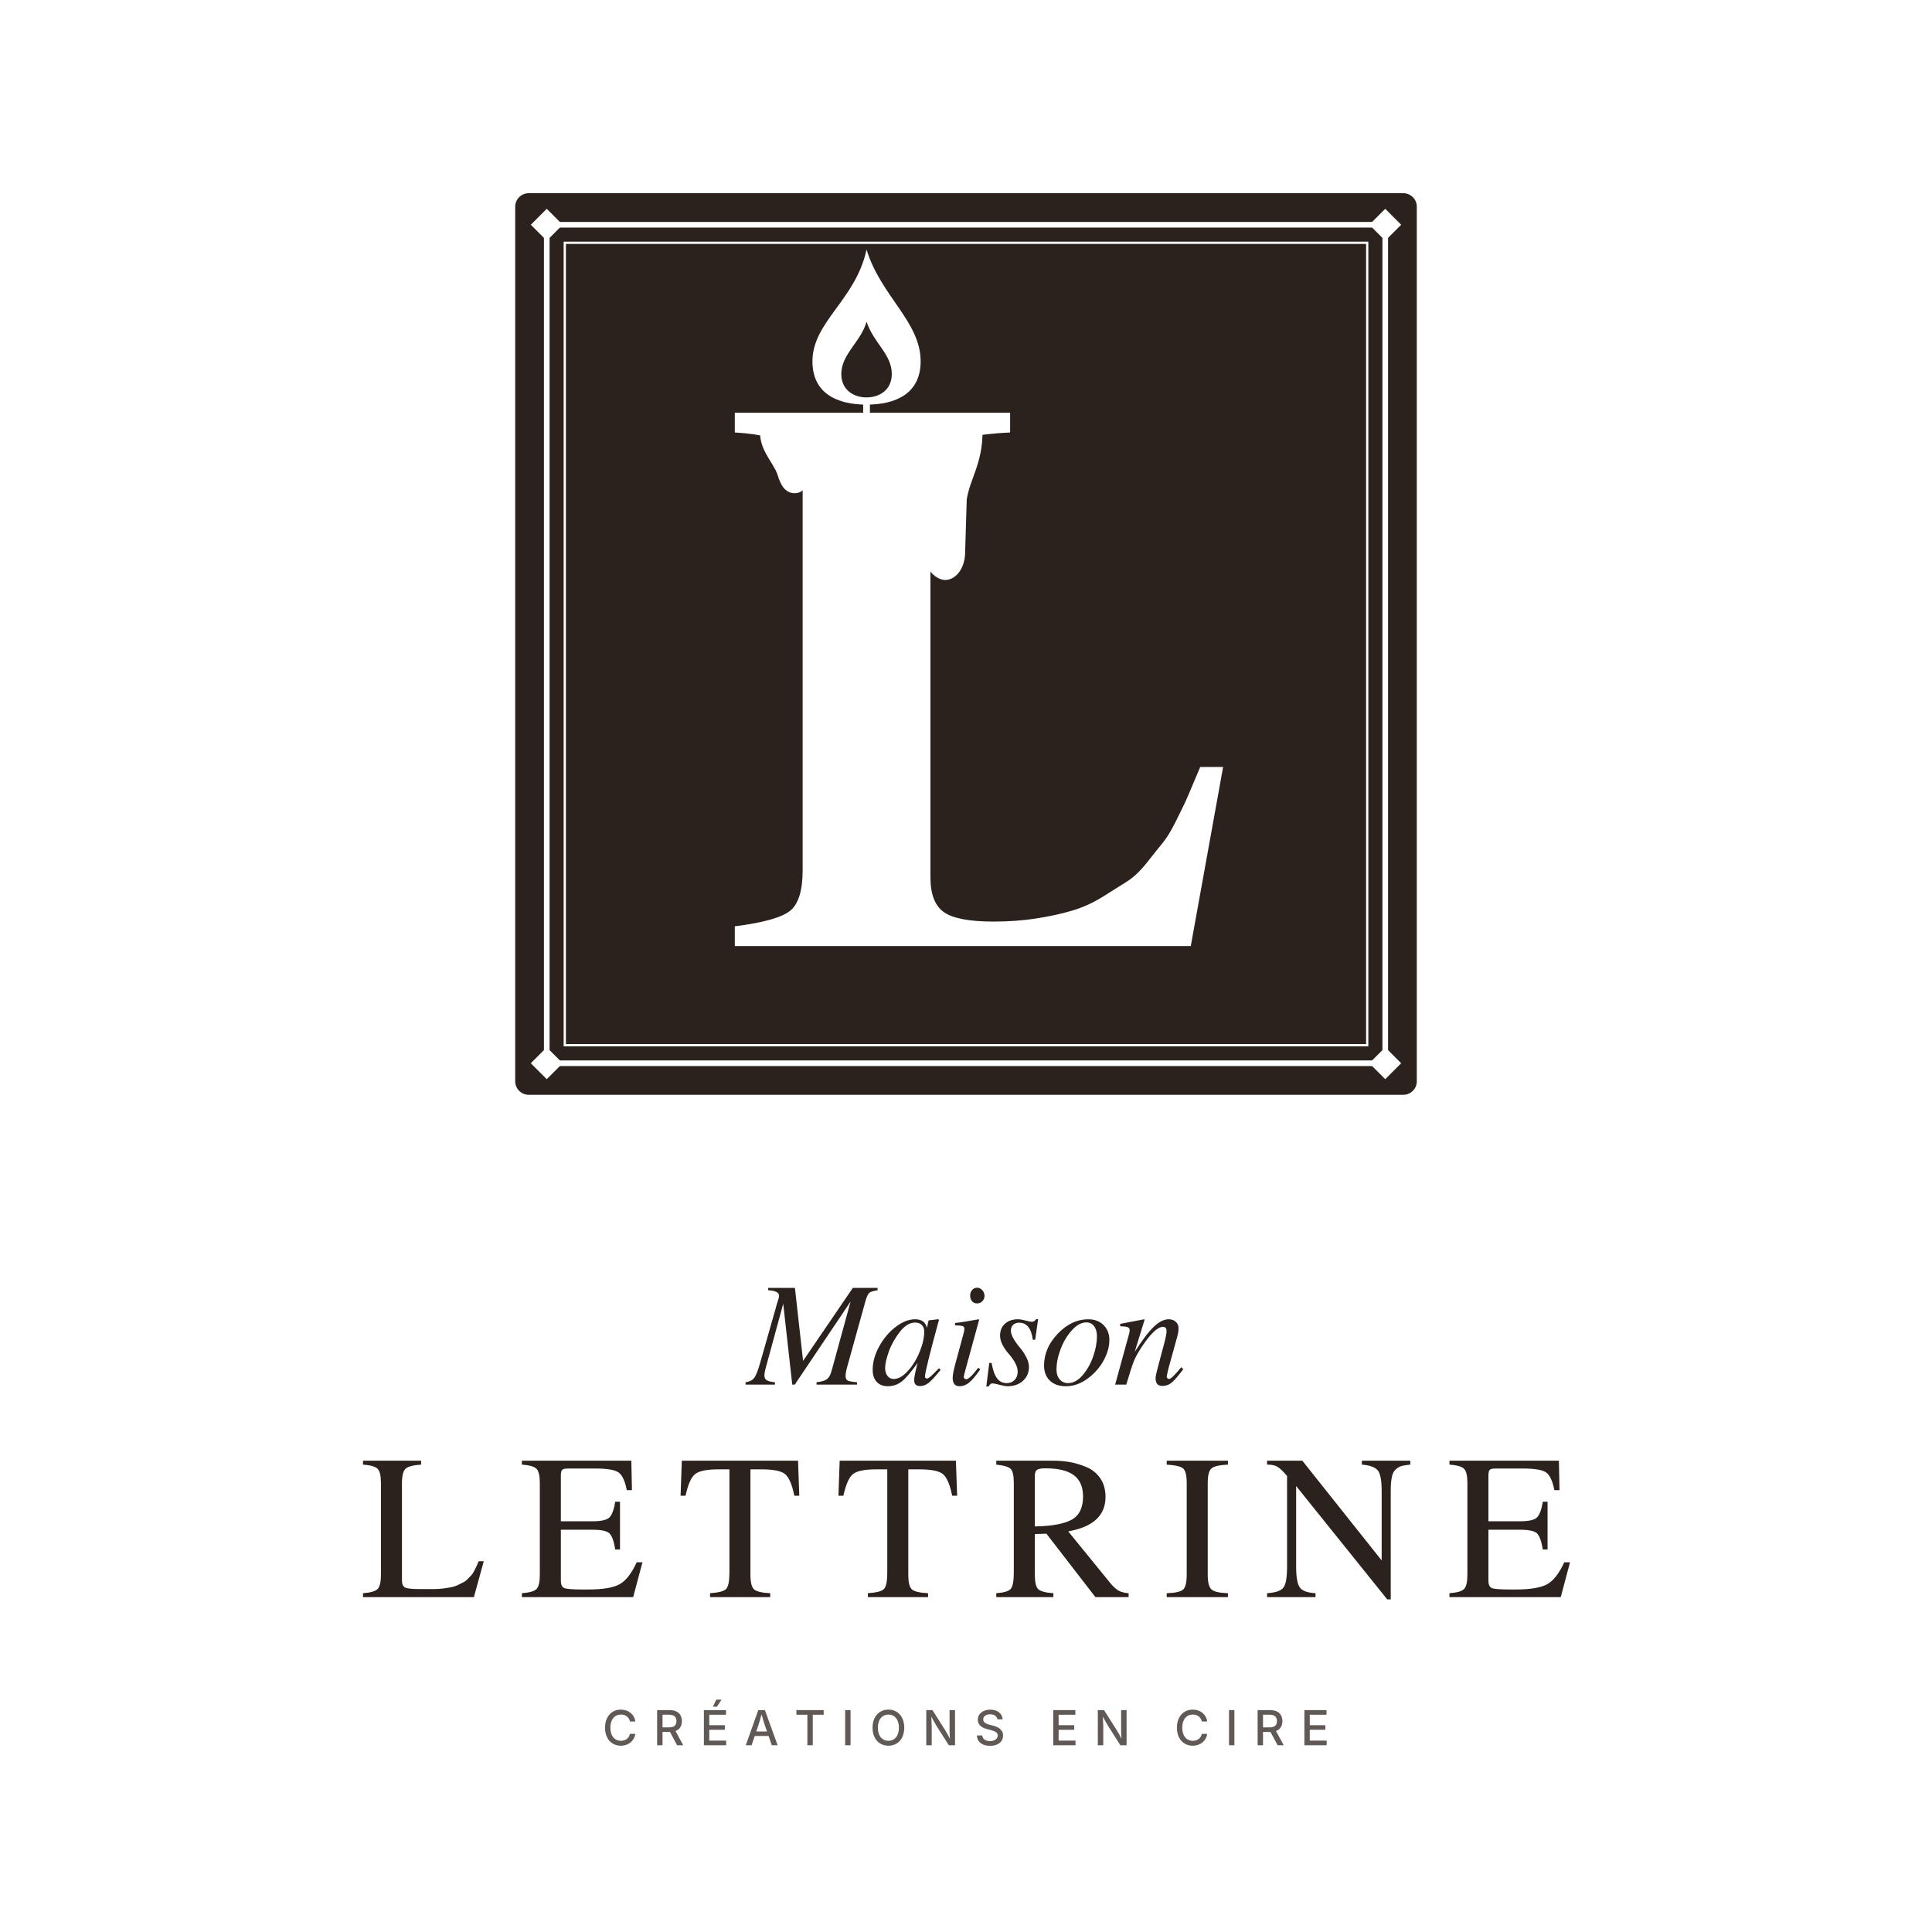
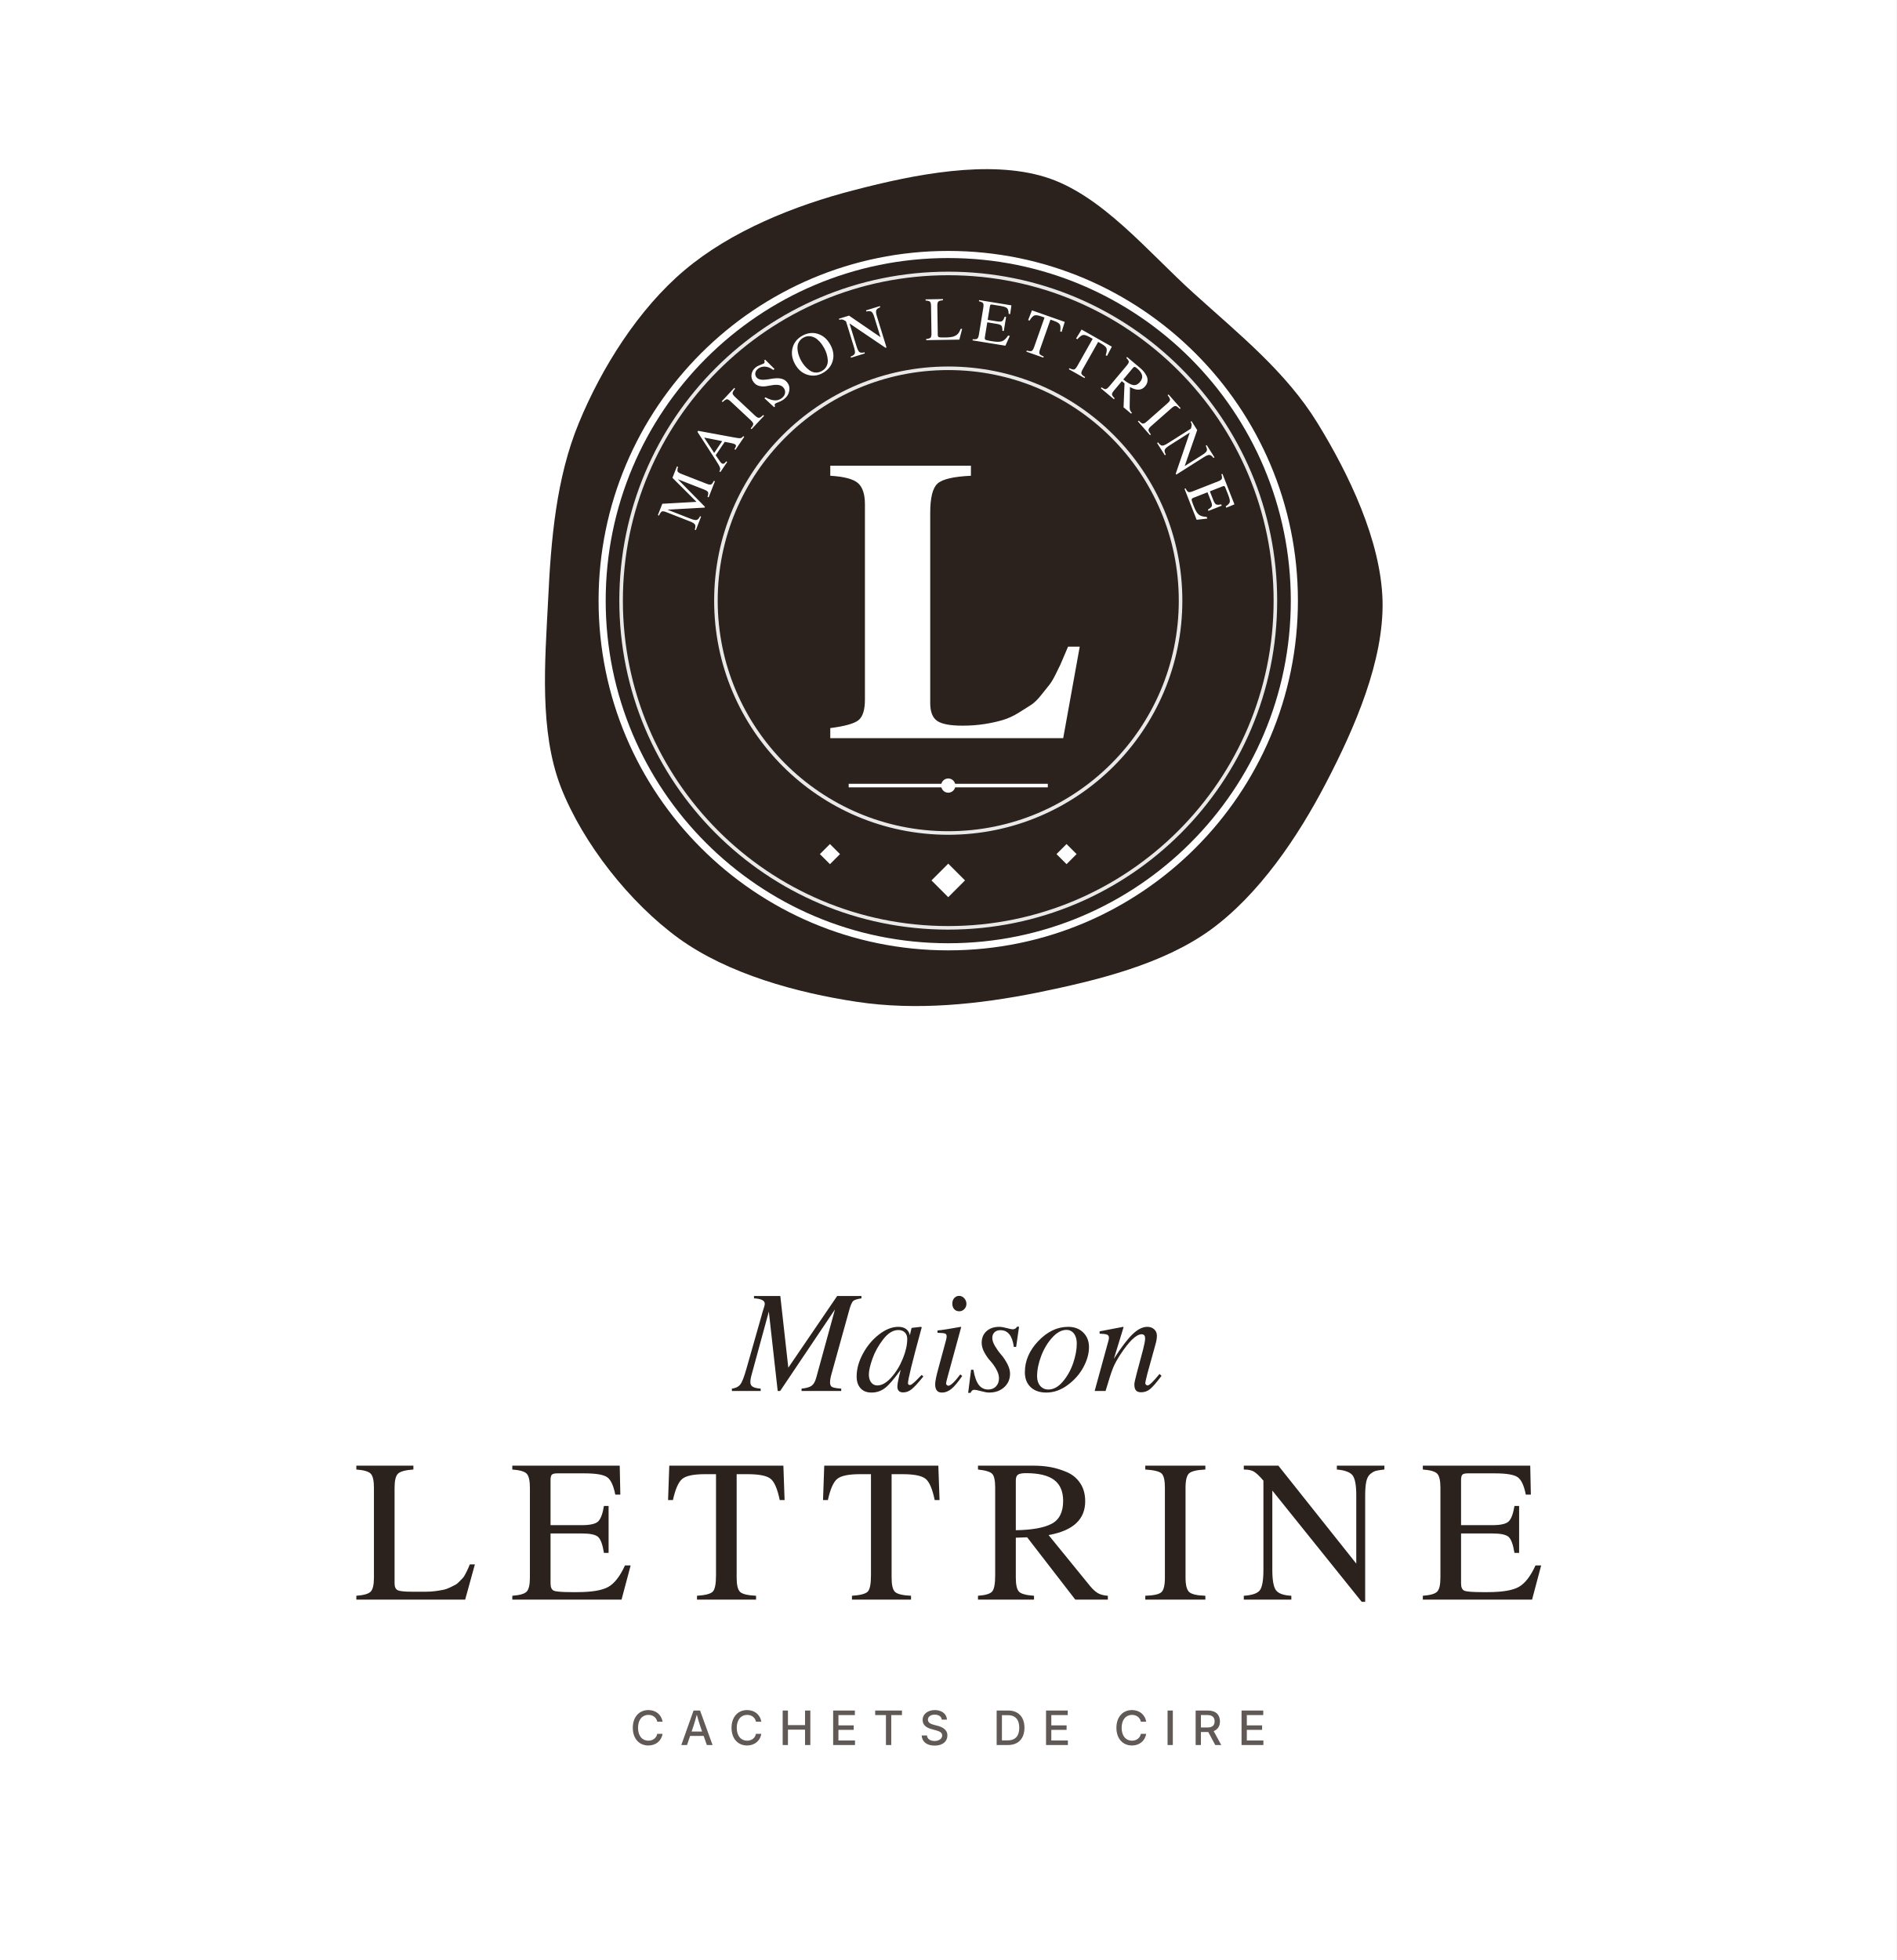
- <svg xmlns="http://www.w3.org/2000/svg" viewBox="0 0 600 600" width="600" height="600">
-   <rect width="600" height="600" fill="#FFFFFF" />
-   <g transform="translate(160,60) scale(0.7)">
-     <rect width="400" height="400" rx="6" fill="#2B211D" />
-     <rect x="14" y="14" width="372" height="372" fill="none" stroke="#FFFFFF" stroke-width="2.5" />
-     <rect x="22" y="22" width="356" height="356" fill="none" stroke="#FFFFFF" stroke-width="1" />
-     <rect x="9" y="9" width="10" height="10" transform="rotate(45 14 14)" fill="#FFFFFF" />
-     <rect x="381" y="9" width="10" height="10" transform="rotate(45 386 14)" fill="#FFFFFF" />
-     <rect x="9" y="381" width="10" height="10" transform="rotate(45 14 386)" fill="#FFFFFF" />
-     <rect x="381" y="381" width="10" height="10" transform="rotate(45 386 386)" fill="#FFFFFF" />
-     <g transform="translate(90.425,334) scale(0.35)" fill="#FFFFFF">
-       <path d="M348.0 -31.0Q377.0 -31.0 402.5 -35.0Q428.0 -39.0 448.0 -45.0Q468.0 -51.0 486.5 -62.5Q505.0 -74.0 517.5 -82.0Q530.0 -90.0 543.0 -106.5Q556.0 -123.0 563.0 -131.5Q570.0 -140.0 579.0 -158.0Q588.0 -176.0 591.0 -182.5Q594.0 -189.0 601.5 -207.0Q609.0 -225.0 610.0 -227.0H639.0L598.0 0.0H20.0V-25.0Q75.0 -32.0 90.5 -45.0Q106.0 -58.0 106.0 -96.0V-580.0Q106.0 -618.0 88.5 -633.0Q71.0 -648.0 20.0 -651.0V-676.0H369.0V-651.0Q304.0 -648.0 286.0 -631.5Q268.0 -615.0 268.0 -559.0V-87.0Q268.0 -55.0 285.0 -43.0Q302.0 -31.0 348.0 -31.0Z" />
-       <path d="M260 -651 L334 -651 C334 -612 318 -592 314 -566 L312 -500 C312 -476 298 -464 287 -464 C276 -464 260 -476 260 -500 Z" />
-       <path d="M114 -651 L52 -651 C52 -628 68 -614 74 -598 C78 -584 84 -574 96 -574 C108 -574 114 -586 114 -598 Z" />
-     </g>
-     <path d="M155.875 97.4 L155.875 85.4" stroke="#FFFFFF" stroke-width="3" stroke-linecap="round" />
-     <path d="M155.875 25.0 C162.275 45.8 179.875 57.0 179.875 74.6 C179.875 89.0 168.675 93.8 155.875 93.8 C143.075 93.8 131.875 89.0 131.875 74.6 C131.875 57.0 151.075 47.4 155.875 25.0 Z" fill="#FFFFFF" />
-     <path d="M155.875 57.0 C159.075 66.6 167.075 71.4 167.075 80.2 C167.075 87.4 161.475 90.6 155.875 90.6 C150.275 90.6 144.675 87.4 144.675 80.2 C144.675 71.4 153.475 65.8 155.875 57.0 Z" fill="#2B211D" />
+ <svg xmlns="http://www.w3.org/2000/svg" viewBox="0 0 600 620" width="600" height="620">
+   <rect width="600" height="620" fill="#FFFFFF" />
+   <g transform="translate(150,40) scale(0.75)">
+     <path d="M383.2 200.0C383.8 225.3 371.5 253.6 359.4 276.8C347.4 299.9 331.0 324.0 310.7 338.8C290.4 353.5 262.6 360.2 237.7 365.3C212.8 370.3 186.6 373.0 161.4 369.2C136.2 365.4 107.2 357.5 86.4 342.5C65.6 327.4 45.9 302.4 36.6 278.7C27.4 254.9 29.9 225.6 31.2 200.0C32.4 174.4 34.6 148.2 44.2 125.0C53.8 101.7 69.4 76.9 88.8 60.6C108.2 44.2 135.1 33.3 160.5 26.8C185.8 20.2 217.0 14.0 240.8 21.3C264.6 28.6 284.3 53.0 303.5 70.3C322.6 87.6 342.4 103.4 355.7 125.0C369.0 146.6 382.5 174.7 383.2 200.0Z" fill="#2B211D" />
+     <circle cx="200" cy="200" r="146" fill="none" stroke="#FFFFFF" stroke-width="3" />
+     <circle cx="200" cy="200" r="138" fill="none" stroke="#FFFFFF" stroke-width="1.5" opacity=".9" />
+     <circle cx="200" cy="200" r="98" fill="none" stroke="#FFFFFF" stroke-width="1.5" opacity=".9" />
+     <path d="M85.914 148.797 97.366 160.421 97.233 160.76 81.539 161.631 91.298 165.446Q93.138 166.166 93.902 165.962Q94.665 165.758 95.287 164.382L95.747 164.562L93.522 170.252L93.062 170.072Q93.552 168.533 93.149 167.887Q92.746 167.241 90.881 166.512L81.05 162.668Q79.718 162.148 79.186 162.401Q78.655 162.653 77.971 164.117L77.511 163.937L79.385 159.142L93.801 158.329L83.664 148.197L85.548 143.378L86.008 143.558Q85.599 144.961 85.84 145.488Q86.081 146.015 87.364 146.517L98.116 150.72Q99.399 151.222 99.95 150.99Q100.501 150.759 101.119 149.465L101.579 149.645L98.928 156.425L98.468 156.246Q98.93 154.779 98.657 154.226Q98.385 153.673 96.884 153.086ZM113.536 130.62 113.945 130.897 110.228 136.388 109.819 136.111Q110.38 135.235 110.448 134.81Q110.516 134.385 110.107 134.108Q109.59 133.758 108.388 133.54L105.723 133.024L101.905 138.665L103.753 141.361Q104.089 141.839 104.476 142.101Q105.359 142.699 106.35 141.235L106.759 141.512L103.873 145.775L103.464 145.498Q103.96 144.672 103.689 143.845Q103.417 143.017 101.741 140.438L94.201 128.803L94.492 128.373L110.351 131.29Q111.885 131.575 112.441 131.449Q112.997 131.323 113.536 130.62ZM101.27 137.701 104.636 132.728 97.025 131.217ZM116.682 123.898 108.252 116.012Q107.207 115.035 106.62 115.073Q106.033 115.111 104.82 116.256L104.459 115.918L109.734 110.279L110.095 110.616Q109.033 111.866 109.026 112.482Q109.019 113.099 110.063 114.075L118.494 121.961Q119.538 122.938 120.171 122.89Q120.804 122.841 121.944 121.699L122.304 122.037L117.029 127.676L116.668 127.339Q117.749 126.107 117.748 125.5Q117.746 124.893 116.682 123.898ZM130.515 110.195Q129.742 109.248 128.477 109.055Q127.212 108.862 125.838 109.111Q124.464 109.36 123.075 109.571Q121.687 109.781 120.315 109.458Q118.943 109.134 118.006 107.986Q116.757 106.455 117.013 104.652Q117.27 102.848 118.68 101.697Q119.526 101.007 120.792 100.544Q122.059 100.081 122.26 99.916Q122.784 99.489 122.346 98.705L122.769 98.36L126.714 102.289L126.21 102.7Q124.28 101.322 122.593 101.29Q120.905 101.257 119.696 102.244Q118.77 103 118.613 104Q118.456 105.001 119.13 105.827Q119.788 106.633 121.065 106.799Q122.341 106.965 124.656 106.552Q127.521 105.993 129.254 106.307Q130.987 106.621 132.007 107.869Q133.272 109.42 132.947 111.448Q132.622 113.475 130.889 114.889Q129.882 115.711 128.565 116.215Q127.249 116.72 127.007 116.917Q126.785 117.098 126.78 117.421Q126.775 117.743 126.985 118.042L126.542 118.404L122.453 114.626L122.916 114.248Q125.157 115.473 126.851 115.534Q128.545 115.594 129.895 114.493Q131.003 113.589 131.17 112.395Q131.337 111.202 130.515 110.195ZM146.98 104.037Q143.906 105.73 140.59 104.721Q137.274 103.712 135.343 100.205Q133.449 96.766 134.328 93.403Q135.207 90.04 138.464 88.246Q141.743 86.44 145.037 87.491Q148.332 88.541 150.288 92.094Q152.182 95.533 151.266 98.857Q150.351 102.18 146.98 104.037ZM147.679 93.501Q146.776 91.861 145.755 90.761Q144.734 89.661 143.818 89.157Q142.902 88.652 141.965 88.514Q141.029 88.377 140.302 88.54Q139.576 88.702 138.915 89.066Q137.799 89.681 137.174 90.648Q136.549 91.615 136.432 92.615Q136.315 93.615 136.512 94.782Q136.71 95.95 137.08 96.918Q137.45 97.887 137.964 98.821Q138.604 99.982 139.446 100.973Q140.288 101.963 141.404 102.803Q142.52 103.643 143.886 103.781Q145.253 103.919 146.62 103.166Q148.009 102.401 148.647 101.16Q149.284 99.919 149.182 98.521Q149.08 97.122 148.693 95.881Q148.306 94.64 147.679 93.501ZM171.307 76.243Q170.635 76.532 170.326 76.722Q170.018 76.913 169.749 77.322Q169.481 77.731 169.539 78.407Q169.598 79.082 169.927 80.151L173.956 93.22L173.533 93.35L158.339 83.07L161.341 92.81Q161.923 94.698 162.558 95.169Q163.193 95.64 164.657 95.27L164.803 95.742L158.964 97.542L158.818 97.07Q160.328 96.496 160.583 95.778Q160.838 95.06 160.248 93.147L156.871 82.189Q155.857 81.549 155.346 81.435Q154.834 81.321 154.039 81.566L153.894 81.094L158.142 79.784L171.415 88.861L168.834 80.488Q168.252 78.599 167.612 78.157Q166.973 77.715 165.469 78.043L165.323 77.571L171.162 75.771ZM199.581 88.979Q200.257 88.968 200.84 88.881Q201.424 88.794 201.865 88.696Q202.305 88.598 202.718 88.383Q203.13 88.168 203.388 88.034Q203.646 87.9 203.915 87.597Q204.183 87.294 204.324 87.161Q204.465 87.029 204.641 86.675Q204.817 86.321 204.868 86.217Q204.918 86.112 205.069 85.758Q205.219 85.405 205.219 85.379L205.868 85.369L204.692 89.912L190.706 90.133L190.698 89.639Q192.126 89.513 192.536 89.077Q192.945 88.642 192.923 87.264L192.74 75.721Q192.718 74.344 192.295 73.921Q191.873 73.499 190.441 73.417L190.433 72.924L197.765 72.807L197.772 73.301Q196.24 73.43 195.805 73.866Q195.37 74.302 195.392 75.679L195.586 87.976Q195.597 88.652 196.003 88.84Q196.409 89.029 197.839 89.006ZM215.437 88.957Q215.315 89.701 215.709 89.95Q216.104 90.199 217.951 90.5L218.644 90.613Q221.39 91.06 222.677 90.598Q223.964 90.136 225.252 88.212L225.971 88.329L224.109 92.478L210.252 90.22L210.331 89.732Q211.76 89.859 212.239 89.503Q212.719 89.146 212.94 87.786L214.797 76.393Q215.019 75.033 214.677 74.542Q214.336 74.052 212.941 73.719L213.021 73.232L226.647 75.452L226.126 79.135L225.484 79.03Q225.431 77.256 224.817 76.656Q224.204 76.055 222.023 75.7L218.558 75.135Q218.045 75.052 217.851 75.191Q217.657 75.331 217.569 75.87L216.641 81.567L220.593 82.211Q222.235 82.478 222.792 82.055Q223.348 81.632 223.813 80.233L224.403 80.329L223.433 86.282L222.843 86.186Q222.845 84.553 222.429 84.038Q222.012 83.522 220.421 83.263L216.47 82.619ZM240.613 80.591 239.288 80.125Q237.228 79.4 236.331 79.718Q235.433 80.036 234.284 81.892L233.696 81.685L235.31 77.567L249.142 82.434L247.822 86.656L247.234 86.448Q247.533 84.266 247.028 83.468Q246.524 82.67 244.439 81.937L243.115 81.471L238.704 94.004Q238.23 95.353 238.509 95.892Q238.787 96.431 240.282 97.039L240.118 97.505L232.957 94.985L233.121 94.519Q234.676 94.956 235.211 94.69Q235.745 94.423 236.298 92.854ZM260.929 89.566 259.707 88.875Q257.806 87.8 256.867 87.956Q255.927 88.111 254.471 89.737L253.927 89.43L256.239 85.659L269.003 92.878L266.963 96.802L266.42 96.495Q267.098 94.399 266.741 93.525Q266.384 92.651 264.46 91.563L263.238 90.872L256.698 102.436Q255.994 103.681 256.174 104.261Q256.354 104.841 257.718 105.702L257.475 106.132L250.867 102.395L251.11 101.965Q252.564 102.668 253.138 102.499Q253.711 102.33 254.53 100.882ZM280.932 101.847Q281.789 102.565 282.448 103.357Q283.108 104.148 283.642 105.19Q284.176 106.232 284.056 107.387Q283.935 108.542 283.049 109.597Q280.826 112.246 276.769 109.962Q276.693 109.931 276.653 109.898L276.527 118.38Q276.528 119.229 276.729 119.737Q276.93 120.245 277.474 120.77L277.157 121.148L273.95 118.457L274.358 108.345L273.21 107.449L269.917 111.372Q269.014 112.448 269.066 113.034Q269.117 113.62 270.205 114.669L269.887 115.048L264.371 110.418L264.688 110.039Q265.87 110.896 266.452 110.79Q267.033 110.683 268.069 109.449L275.307 100.825Q276.192 99.77 276.163 99.218Q276.133 98.667 275.118 97.612L275.436 97.234ZM273.828 106.712Q276.271 108.695 277.898 109.042Q279.525 109.389 280.912 107.736Q282.082 106.341 281.755 104.931Q281.429 103.52 279.557 101.948Q278.96 101.447 278.625 101.421Q278.291 101.395 277.94 101.813ZM283.794 124.423 292.458 116.794Q293.531 115.849 293.55 115.261Q293.569 114.672 292.547 113.355L292.918 113.028L298.021 118.823L297.651 119.15Q296.509 117.972 295.897 117.906Q295.284 117.839 294.21 118.784L285.547 126.414Q284.474 127.359 284.461 127.993Q284.448 128.628 285.475 129.872L285.104 130.199L280.001 124.404L280.371 124.077Q281.493 125.272 282.097 125.329Q282.702 125.386 283.794 124.423ZM311.886 139.829Q311.431 139.256 311.166 139.008Q310.902 138.76 310.436 138.609Q309.971 138.457 309.334 138.691Q308.698 138.925 307.753 139.523L296.2 146.841L295.963 146.468L301.895 129.107L293.285 134.561Q291.615 135.618 291.327 136.354Q291.04 137.091 291.781 138.406L291.363 138.671L288.094 133.509L288.511 133.245Q289.462 134.551 290.221 134.608Q290.981 134.666 292.672 133.594L302.359 127.459Q302.71 126.313 302.687 125.79Q302.663 125.266 302.218 124.564L302.635 124.299L305.014 128.055L299.739 143.245L307.141 138.557Q308.81 137.499 309.069 136.766Q309.328 136.033 308.617 134.667L309.034 134.403L312.304 139.565ZM303.385 156.636Q302.683 156.911 302.67 157.377Q302.657 157.843 303.34 159.585L303.597 160.239Q304.612 162.829 305.666 163.7Q306.72 164.572 309.032 164.698L309.298 165.376L304.78 165.891L299.654 152.82L300.114 152.64Q300.733 153.933 301.284 154.164Q301.835 154.395 303.118 153.891L313.865 149.677Q315.148 149.174 315.396 148.63Q315.643 148.086 315.218 146.717L315.678 146.536L320.718 159.389L317.285 160.819L317.048 160.214Q318.547 159.263 318.75 158.43Q318.954 157.596 318.147 155.538L316.865 152.271Q316.676 151.786 316.457 151.691Q316.237 151.595 315.729 151.795L310.356 153.902L311.817 157.629Q312.425 159.179 313.073 159.441Q313.72 159.704 315.161 159.39L315.379 159.947L309.764 162.149L309.545 161.592Q310.951 160.762 311.182 160.141Q311.414 159.519 310.825 158.019L309.363 154.291Z" fill="#FFFFFF" />
+     <rect x="147.1" y="303.9" width="6" height="6" transform="rotate(45 150.1 306.9)" fill="#FFFFFF" />
+     <rect x="195.0" y="313.0" width="10" height="10" transform="rotate(45 200.0 318.0)" fill="#FFFFFF" />
+     <rect x="246.9" y="303.9" width="6" height="6" transform="rotate(45 249.9 306.9)" fill="#FFFFFF" />
+     <path d="M205.995 252.73Q210.925 252.73 215.26 252.05Q219.595 251.37 222.995 250.35Q226.395 249.33 229.54 247.375Q232.685 245.42 234.81 244.06Q236.935 242.7 239.145 239.895Q241.355 237.09 242.545 235.645Q243.735 234.2 245.265 231.14Q246.795 228.08 247.305 226.975Q247.815 225.87 249.09 222.81Q250.365 219.75 250.535 219.41H255.465L248.495 258.0H150.235V253.75Q159.585 252.56 162.22 250.35Q164.855 248.14 164.855 241.68V159.4Q164.855 152.94 161.88 150.39Q158.905 147.84 150.235 147.33V143.08H209.565V147.33Q198.515 147.84 195.455 150.645Q192.395 153.45 192.395 162.97V243.21Q192.395 248.65 195.285 250.69Q198.175 252.73 205.995 252.73Z" fill="#FFFFFF" />
+     <path d="M158 278 H242" stroke="#FFFFFF" stroke-width="1.5" />
+     <circle cx="200" cy="278" r="3" fill="#FFFFFF" />
  </g>
-   <path d="M272.538 399.962V400.698Q270.514 401.02 269.939 401.526Q269.364 402.032 268.766 404.102L263.108 424.48Q262.602 426.228 262.602 427.286Q262.602 428.344 263.2 428.712Q263.798 429.08 266.144 429.264V430.0H253.586V429.264Q255.84 429.034 256.783 428.344Q257.726 427.654 258.232 425.814L264.166 404.194L246.824 430.0H246.042L243.236 404.884L237.808 424.802Q237.394 426.228 237.394 427.24Q237.394 428.206 238.153 428.666Q238.912 429.126 240.66 429.264V430.0H231.552V429.264Q233.346 429.034 234.197 427.953Q235.048 426.872 236.06 423.284L240.936 406.172Q241.12 405.39 241.396 404.562Q241.672 403.734 241.81 403.228Q241.948 402.722 241.948 402.4Q241.948 400.882 238.544 400.698V399.962H246.87L249.4 422.64L264.856 399.962ZM287.902 428.114Q288.086 428.114 288.362 427.953Q288.638 427.792 289.075 427.424Q289.512 427.056 289.788 426.757Q290.064 426.458 290.685 425.837Q291.306 425.216 291.582 424.94L292.134 425.4Q289.604 428.528 288.362 429.494Q287.12 430.46 285.74 430.46Q283.9 430.46 283.9 428.574Q283.9 427.424 284.958 423.284Q281.922 427.562 280.036 429.034Q278.15 430.506 275.712 430.506Q273.504 430.506 272.262 429.149Q271.02 427.792 271.02 425.4Q271.02 421.858 273.021 418.178Q275.022 414.498 278.127 412.106Q281.232 409.714 284.176 409.714Q287.258 409.714 287.856 412.382L288.362 410.174L288.5 410.036L291.306 409.714L291.628 409.852Q291.582 410.036 291.352 410.818Q287.258 425.814 287.258 427.516Q287.258 428.114 287.902 428.114ZM287.028 413.532Q287.028 412.244 286.269 411.485Q285.51 410.726 284.222 410.726Q281.692 410.726 279.415 413.67Q277.138 416.614 276.011 419.811Q274.884 423.008 274.884 424.802Q274.884 426.366 275.62 427.309Q276.356 428.252 277.552 428.252Q279.714 428.252 281.968 425.745Q284.222 423.238 285.625 419.788Q287.028 416.338 287.028 413.532ZM300.046 428.344Q301.104 428.344 303.818 424.756L304.416 425.262Q302.438 428.16 301.012 429.333Q299.586 430.506 297.976 430.506Q295.86 430.506 295.86 427.884Q295.86 426.55 296.872 422.87L299.08 414.728Q299.494 413.348 299.494 412.704Q299.494 412.014 298.965 411.83Q298.436 411.646 296.596 411.6V410.864Q298.712 410.68 303.956 409.714L304.094 409.806L299.77 425.63Q299.31 427.286 299.31 427.654Q299.31 427.884 299.54 428.114Q299.77 428.344 300.046 428.344ZM305.75 402.446Q305.75 403.412 305.083 404.102Q304.416 404.792 303.496 404.792Q302.484 404.792 301.886 404.125Q301.288 403.458 301.288 402.354Q301.288 401.296 301.909 400.606Q302.53 399.916 303.45 399.916Q304.37 399.916 305.06 400.675Q305.75 401.434 305.75 402.446ZM312.926 430.506Q312.006 430.506 310.442 430.069Q308.878 429.632 308.142 429.632Q307.498 429.632 307.038 430.598H306.302L307.222 423.284H307.958Q308.51 426.55 309.637 428.045Q310.764 429.54 312.65 429.54Q314.168 429.54 315.111 428.551Q316.054 427.562 316.054 425.998Q316.054 424.664 315.203 423.146Q314.352 421.628 313.317 420.501Q312.282 419.374 311.431 417.81Q310.58 416.246 310.58 414.774Q310.58 412.474 312.098 411.094Q313.616 409.714 316.146 409.714Q317.066 409.714 318.515 410.105Q319.964 410.496 320.378 410.496Q321.298 410.496 321.758 409.668H322.402L321.482 416.062H320.746Q320.056 410.772 316.514 410.772Q315.318 410.772 314.628 411.439Q313.938 412.106 313.938 413.256Q313.938 414.36 314.812 415.832Q315.686 417.304 316.744 418.523Q317.802 419.742 318.676 421.398Q319.55 423.054 319.55 424.526Q319.55 427.148 317.687 428.827Q315.824 430.506 312.926 430.506ZM344.528 416.154Q344.528 419.19 342.757 422.479Q340.986 425.768 337.766 428.137Q334.546 430.506 331.004 430.506Q327.876 430.506 326.059 428.781Q324.242 427.056 324.242 424.066Q324.242 418.638 328.52 414.176Q332.798 409.714 337.95 409.714Q340.894 409.714 342.711 411.508Q344.528 413.302 344.528 416.154ZM331.694 429.54Q334.132 429.54 336.271 427.01Q338.41 424.48 339.537 421.145Q340.664 417.81 340.664 415.004Q340.664 413.026 339.767 411.853Q338.87 410.68 337.398 410.68Q335.098 410.68 332.89 413.118Q330.682 415.556 329.394 418.96Q328.106 422.364 328.106 425.354Q328.106 427.24 329.095 428.39Q330.084 429.54 331.694 429.54ZM366.838 424.618 367.482 425.216Q365.09 428.39 363.848 429.402Q362.606 430.414 361.042 430.414Q359.892 430.414 359.386 429.816Q358.88 429.218 358.88 427.93Q358.88 427.24 359.616 424.48L361.64 416.89Q362.284 414.406 362.284 413.394Q362.284 412.06 361.18 412.06Q358.65 412.06 354.372 418.592Q352.854 420.938 352.118 422.755Q351.382 424.572 349.772 430.0H346.322L350.738 413.9Q350.83 413.44 350.83 413.118Q350.83 412.428 350.232 412.175Q349.634 411.922 347.886 411.876V411.14Q352.532 410.266 355.338 409.714L355.476 409.806L352.394 419.834Q355.936 414.314 358.351 412.014Q360.766 409.714 362.974 409.714Q364.308 409.714 365.159 410.496Q366.01 411.278 366.01 412.52Q366.01 413.716 365.596 415.142L362.974 424.618Q362.33 427.194 362.33 427.516Q362.33 427.792 362.56 428.022Q362.79 428.252 363.066 428.252Q363.894 428.252 366.838 424.618Z" fill="#2B211D" />
-   <path d="M134.624 493.504Q136.288 493.504 137.728 493.312Q139.168 493.12 140.256 492.896Q141.344 492.672 142.368 492.16Q143.392 491.648 144.032 491.328Q144.672 491.008 145.344 490.272Q146.016 489.536 146.368 489.216Q146.72 488.896 147.168 488.032Q147.616 487.168 147.744 486.912Q147.872 486.656 148.256 485.792Q148.64 484.928 148.64 484.864H150.24L147.168 496.0H112.736V494.784Q116.256 494.528 117.28 493.472Q118.304 492.416 118.304 489.024V460.608Q118.304 457.216 117.28 456.16Q116.256 455.104 112.736 454.848V453.632H130.784V454.848Q127.008 455.104 125.92 456.16Q124.832 457.216 124.832 460.608V490.88Q124.832 492.544 125.824 493.024Q126.816 493.504 130.336 493.504ZM174.176 490.88Q174.176 492.736 175.232 493.184Q176.288 493.632 180.896 493.632H182.624Q189.472 493.632 192.416 492.0Q195.36 490.368 197.728 485.184H199.52L196.64 496.0H162.08V494.784Q165.6 494.528 166.624 493.472Q167.648 492.416 167.648 489.024V460.608Q167.648 457.216 166.624 456.16Q165.6 455.104 162.08 454.848V453.632H196.064L196.256 462.784H194.656Q193.824 458.496 192.096 457.28Q190.368 456.064 184.928 456.064H176.288Q175.008 456.064 174.592 456.48Q174.176 456.896 174.176 458.24V472.448H184.032Q188.128 472.448 189.312 471.2Q190.496 469.952 191.072 466.368H192.544V481.216H191.072Q190.432 477.248 189.216 476.16Q188.0 475.072 184.032 475.072H174.176ZM226.528 456.32H223.072Q217.696 456.32 215.872 457.792Q214.048 459.264 212.896 464.512H211.36L211.744 453.632H247.84L248.224 464.512H246.688Q245.6 459.2 243.776 457.76Q241.952 456.32 236.512 456.32H233.056V489.024Q233.056 492.544 234.144 493.568Q235.232 494.592 239.2 494.784V496.0H220.512V494.784Q224.48 494.528 225.504 493.472Q226.528 492.416 226.528 488.32ZM275.552 456.32H272.096Q266.72 456.32 264.896 457.792Q263.072 459.264 261.92 464.512H260.384L260.768 453.632H296.864L297.248 464.512H295.712Q294.624 459.2 292.8 457.76Q290.976 456.32 285.536 456.32H282.08V489.024Q282.08 492.544 283.168 493.568Q284.256 494.592 288.224 494.784V496.0H269.536V494.784Q273.504 494.528 274.528 493.472Q275.552 492.416 275.552 488.32ZM327.072 453.632Q329.824 453.632 332.32 454.08Q334.816 454.528 337.472 455.648Q340.128 456.768 341.728 459.136Q343.328 461.504 343.328 464.896Q343.328 473.408 332.064 475.52Q331.872 475.584 331.744 475.584L344.928 491.776Q346.272 493.376 347.456 494.016Q348.64 494.656 350.496 494.784V496.0H340.192L324.96 476.288L321.376 476.416V489.024Q321.376 492.48 322.4 493.504Q323.424 494.528 327.136 494.784V496.0H309.408V494.784Q312.992 494.528 313.92 493.408Q314.848 492.288 314.848 488.32V460.608Q314.848 457.216 313.92 456.224Q312.992 455.232 309.408 454.848V453.632ZM321.376 474.048Q329.12 473.92 332.736 472.0Q336.352 470.08 336.352 464.768Q336.352 460.288 333.504 458.144Q330.656 456.0 324.64 456.0Q322.72 456.0 322.048 456.48Q321.376 456.96 321.376 458.304ZM368.544 489.024V460.608Q368.544 457.088 367.488 456.096Q366.432 455.104 362.336 454.848V453.632H381.344V454.848Q377.312 455.04 376.192 456.064Q375.072 457.088 375.072 460.608V489.024Q375.072 492.544 376.224 493.6Q377.376 494.656 381.344 494.784V496.0H362.336V494.784Q366.368 494.656 367.456 493.632Q368.544 492.608 368.544 489.024ZM437.984 454.848Q436.192 455.04 435.328 455.264Q434.464 455.488 433.536 456.256Q432.608 457.024 432.256 458.656Q431.904 460.288 431.904 463.04V496.704H430.816L402.528 461.504V486.592Q402.528 491.456 403.68 493.024Q404.832 494.592 408.544 494.784V496.0H393.504V494.784Q397.472 494.528 398.592 493.024Q399.712 491.52 399.712 486.592V458.368Q397.792 456.128 396.672 455.488Q395.552 454.848 393.504 454.848V453.632H404.448L429.088 484.608V463.04Q429.088 458.176 427.904 456.672Q426.72 455.168 422.944 454.848V453.632H437.984ZM462.24 490.88Q462.24 492.736 463.296 493.184Q464.352 493.632 468.96 493.632H470.688Q477.536 493.632 480.48 492.0Q483.424 490.368 485.792 485.184H487.584L484.704 496.0H450.144V494.784Q453.664 494.528 454.688 493.472Q455.712 492.416 455.712 489.024V460.608Q455.712 457.216 454.688 456.16Q453.664 455.104 450.144 454.848V453.632H484.128L484.32 462.784H482.72Q481.888 458.496 480.16 457.28Q478.432 456.064 472.992 456.064H464.352Q463.072 456.064 462.656 456.48Q462.24 456.896 462.24 458.24V472.448H472.096Q476.192 472.448 477.376 471.2Q478.56 469.952 479.136 466.368H480.608V481.216H479.136Q478.496 477.248 477.28 476.16Q476.064 475.072 472.096 475.072H462.24Z" fill="#2B211D" />
-   <path d="M192.815 542.146C195.224 542.146 196.982 540.623 197.319 538.462H195.634C195.356 539.854 194.192 540.623 192.829 540.623C190.962 540.623 189.555 539.202 189.555 536.551C189.555 533.914 190.954 532.464 192.829 532.464C194.192 532.464 195.356 533.226 195.634 534.617H197.312C196.945 532.303 195.114 530.94 192.815 530.94C189.987 530.94 187.9 533.05 187.9 536.551C187.9 540.037 189.98 542.146 192.815 542.146ZM204.082 542.0H205.752V537.876H207.978C208.008 537.876 208.044 537.876 208.074 537.876L210.285 542.0H212.182L209.78 537.591C211.106 537.093 211.772 535.979 211.772 534.515C211.772 532.5 210.52 531.087 207.993 531.087H204.082ZM205.752 536.448V532.515H207.803C209.414 532.515 210.08 533.284 210.08 534.515C210.08 535.738 209.414 536.448 207.817 536.448ZM218.601 542.0H225.515V540.564H220.271V537.203H225.105V535.774H220.271V532.522H225.471V531.087H218.601ZM221.414 530.025H222.644L224.094 527.835H222.439ZM231.612 542.0H233.421L234.395 539.122H238.687L239.69 542.0H241.499L237.544 531.087H235.493ZM234.871 537.73 235.479 535.928C235.75 535.093 236.087 533.958 236.511 532.398C236.944 533.943 237.273 535.057 237.566 535.928L238.196 537.73ZM247.332 532.522H250.738V542.0H252.415V532.522H255.806V531.087H247.332ZM264.144 531.087H262.474V542.0H264.144ZM275.909 542.146C278.736 542.146 280.824 540.037 280.824 536.551C280.824 533.05 278.736 530.94 275.909 530.94C273.075 530.94 270.98 533.05 270.98 536.551C270.98 540.037 273.075 542.146 275.909 542.146ZM275.909 540.623C274.034 540.623 272.635 539.188 272.635 536.551C272.635 533.907 274.034 532.464 275.909 532.464C277.769 532.464 279.168 533.899 279.168 536.551C279.168 539.188 277.769 540.623 275.909 540.623ZM287.66 542.0H289.352V536.177C289.352 535.613 289.293 534.485 289.227 533.116C290.018 534.581 290.436 535.335 290.97 536.192L294.654 542.0H296.588V531.087H294.896V537.298C294.896 537.928 294.925 538.946 295.006 540C294.523 538.953 294.032 538.125 293.695 537.583L289.586 531.087H287.66ZM307.467 542.183C310.031 542.183 311.51 540.835 311.51 538.982C311.51 537.012 309.76 536.265 308.368 535.906L307.306 535.628C306.471 535.408 305.343 535.02 305.343 533.987C305.343 533.064 306.178 532.391 307.504 532.391C308.741 532.391 309.628 532.962 309.738 533.958H311.364C311.312 532.222 309.781 530.94 307.54 530.94C305.343 530.94 303.673 532.193 303.673 534.083C303.673 535.577 304.728 536.492 306.515 536.968L307.789 537.32C308.961 537.635 309.862 538.008 309.862 538.96C309.862 540.015 308.844 540.718 307.46 540.718C306.2 540.718 305.145 540.162 305.05 538.968H303.373C303.475 540.96 305.013 542.183 307.467 542.183ZM327.094 542.0H334.008V540.564H328.764V537.203H333.598V535.774H328.764V532.522H333.964V531.087H327.094ZM340.939 542.0H342.631V536.177C342.631 535.613 342.573 534.485 342.507 533.116C343.298 534.581 343.715 535.335 344.25 536.192L347.934 542.0H349.868V531.087H348.176V537.298C348.176 537.928 348.205 538.946 348.285 540C347.802 538.953 347.311 538.125 346.974 537.583L342.866 531.087H340.939ZM370.417 542.146C372.827 542.146 374.585 540.623 374.922 538.462H373.237C372.959 539.854 371.794 540.623 370.432 540.623C368.564 540.623 367.158 539.202 367.158 536.551C367.158 533.914 368.557 532.464 370.432 532.464C371.794 532.464 372.959 533.226 373.237 534.617H374.914C374.548 532.303 372.717 530.94 370.417 530.94C367.59 530.94 365.503 533.05 365.503 536.551C365.503 540.037 367.583 542.146 370.417 542.146ZM383.354 531.087H381.685V542.0H383.354ZM390.571 542.0H392.241V537.876H394.468C394.497 537.876 394.534 537.876 394.563 537.876L396.775 542.0H398.672L396.27 537.591C397.595 537.093 398.262 535.979 398.262 534.515C398.262 532.5 397.009 531.087 394.483 531.087H390.571ZM392.241 536.448V532.515H394.292C395.903 532.515 396.57 533.284 396.57 534.515C396.57 535.738 395.903 536.448 394.307 536.448ZM405.091 542.0H412.005V540.564H406.761V537.203H411.595V535.774H406.761V532.522H411.961V531.087H405.091Z" fill="#2B211D" opacity=".75" />
+   <path d="M272.538 409.962V410.698Q270.514 411.02 269.939 411.526Q269.364 412.032 268.766 414.102L263.108 434.48Q262.602 436.228 262.602 437.286Q262.602 438.344 263.2 438.712Q263.798 439.08 266.144 439.264V440.0H253.586V439.264Q255.84 439.034 256.783 438.344Q257.726 437.654 258.232 435.814L264.166 414.194L246.824 440.0H246.042L243.236 414.884L237.808 434.802Q237.394 436.228 237.394 437.24Q237.394 438.206 238.153 438.666Q238.912 439.126 240.66 439.264V440.0H231.552V439.264Q233.346 439.034 234.197 437.953Q235.048 436.872 236.06 433.284L240.936 416.172Q241.12 415.39 241.396 414.562Q241.672 413.734 241.81 413.228Q241.948 412.722 241.948 412.4Q241.948 410.882 238.544 410.698V409.962H246.87L249.4 432.64L264.856 409.962ZM287.902 438.114Q288.086 438.114 288.362 437.953Q288.638 437.792 289.075 437.424Q289.512 437.056 289.788 436.757Q290.064 436.458 290.685 435.837Q291.306 435.216 291.582 434.94L292.134 435.4Q289.604 438.528 288.362 439.494Q287.12 440.46 285.74 440.46Q283.9 440.46 283.9 438.574Q283.9 437.424 284.958 433.284Q281.922 437.562 280.036 439.034Q278.15 440.506 275.712 440.506Q273.504 440.506 272.262 439.149Q271.02 437.792 271.02 435.4Q271.02 431.858 273.021 428.178Q275.022 424.498 278.127 422.106Q281.232 419.714 284.176 419.714Q287.258 419.714 287.856 422.382L288.362 420.174L288.5 420.036L291.306 419.714L291.628 419.852Q291.582 420.036 291.352 420.818Q287.258 435.814 287.258 437.516Q287.258 438.114 287.902 438.114ZM287.028 423.532Q287.028 422.244 286.269 421.485Q285.51 420.726 284.222 420.726Q281.692 420.726 279.415 423.67Q277.138 426.614 276.011 429.811Q274.884 433.008 274.884 434.802Q274.884 436.366 275.62 437.309Q276.356 438.252 277.552 438.252Q279.714 438.252 281.968 435.745Q284.222 433.238 285.625 429.788Q287.028 426.338 287.028 423.532ZM300.046 438.344Q301.104 438.344 303.818 434.756L304.416 435.262Q302.438 438.16 301.012 439.333Q299.586 440.506 297.976 440.506Q295.86 440.506 295.86 437.884Q295.86 436.55 296.872 432.87L299.08 424.728Q299.494 423.348 299.494 422.704Q299.494 422.014 298.965 421.83Q298.436 421.646 296.596 421.6V420.864Q298.712 420.68 303.956 419.714L304.094 419.806L299.77 435.63Q299.31 437.286 299.31 437.654Q299.31 437.884 299.54 438.114Q299.77 438.344 300.046 438.344ZM305.75 412.446Q305.75 413.412 305.083 414.102Q304.416 414.792 303.496 414.792Q302.484 414.792 301.886 414.125Q301.288 413.458 301.288 412.354Q301.288 411.296 301.909 410.606Q302.53 409.916 303.45 409.916Q304.37 409.916 305.06 410.675Q305.75 411.434 305.75 412.446ZM312.926 440.506Q312.006 440.506 310.442 440.069Q308.878 439.632 308.142 439.632Q307.498 439.632 307.038 440.598H306.302L307.222 433.284H307.958Q308.51 436.55 309.637 438.045Q310.764 439.54 312.65 439.54Q314.168 439.54 315.111 438.551Q316.054 437.562 316.054 435.998Q316.054 434.664 315.203 433.146Q314.352 431.628 313.317 430.501Q312.282 429.374 311.431 427.81Q310.58 426.246 310.58 424.774Q310.58 422.474 312.098 421.094Q313.616 419.714 316.146 419.714Q317.066 419.714 318.515 420.105Q319.964 420.496 320.378 420.496Q321.298 420.496 321.758 419.668H322.402L321.482 426.062H320.746Q320.056 420.772 316.514 420.772Q315.318 420.772 314.628 421.439Q313.938 422.106 313.938 423.256Q313.938 424.36 314.812 425.832Q315.686 427.304 316.744 428.523Q317.802 429.742 318.676 431.398Q319.55 433.054 319.55 434.526Q319.55 437.148 317.687 438.827Q315.824 440.506 312.926 440.506ZM344.528 426.154Q344.528 429.19 342.757 432.479Q340.986 435.768 337.766 438.137Q334.546 440.506 331.004 440.506Q327.876 440.506 326.059 438.781Q324.242 437.056 324.242 434.066Q324.242 428.638 328.52 424.176Q332.798 419.714 337.95 419.714Q340.894 419.714 342.711 421.508Q344.528 423.302 344.528 426.154ZM331.694 439.54Q334.132 439.54 336.271 437.01Q338.41 434.48 339.537 431.145Q340.664 427.81 340.664 425.004Q340.664 423.026 339.767 421.853Q338.87 420.68 337.398 420.68Q335.098 420.68 332.89 423.118Q330.682 425.556 329.394 428.96Q328.106 432.364 328.106 435.354Q328.106 437.24 329.095 438.39Q330.084 439.54 331.694 439.54ZM366.838 434.618 367.482 435.216Q365.09 438.39 363.848 439.402Q362.606 440.414 361.042 440.414Q359.892 440.414 359.386 439.816Q358.88 439.218 358.88 437.93Q358.88 437.24 359.616 434.48L361.64 426.89Q362.284 424.406 362.284 423.394Q362.284 422.06 361.18 422.06Q358.65 422.06 354.372 428.592Q352.854 430.938 352.118 432.755Q351.382 434.572 349.772 440.0H346.322L350.738 423.9Q350.83 423.44 350.83 423.118Q350.83 422.428 350.232 422.175Q349.634 421.922 347.886 421.876V421.14Q352.532 420.266 355.338 419.714L355.476 419.806L352.394 429.834Q355.936 424.314 358.351 422.014Q360.766 419.714 362.974 419.714Q364.308 419.714 365.159 420.496Q366.01 421.278 366.01 422.52Q366.01 423.716 365.596 425.142L362.974 434.618Q362.33 437.194 362.33 437.516Q362.33 437.792 362.56 438.022Q362.79 438.252 363.066 438.252Q363.894 438.252 366.838 434.618Z" fill="#2B211D" />
+   <path d="M134.624 503.504Q136.288 503.504 137.728 503.312Q139.168 503.12 140.256 502.896Q141.344 502.672 142.368 502.16Q143.392 501.648 144.032 501.328Q144.672 501.008 145.344 500.272Q146.016 499.536 146.368 499.216Q146.72 498.896 147.168 498.032Q147.616 497.168 147.744 496.912Q147.872 496.656 148.256 495.792Q148.64 494.928 148.64 494.864H150.24L147.168 506.0H112.736V504.784Q116.256 504.528 117.28 503.472Q118.304 502.416 118.304 499.024V470.608Q118.304 467.216 117.28 466.16Q116.256 465.104 112.736 464.848V463.632H130.784V464.848Q127.008 465.104 125.92 466.16Q124.832 467.216 124.832 470.608V500.88Q124.832 502.544 125.824 503.024Q126.816 503.504 130.336 503.504ZM174.176 500.88Q174.176 502.736 175.232 503.184Q176.288 503.632 180.896 503.632H182.624Q189.472 503.632 192.416 502.0Q195.36 500.368 197.728 495.184H199.52L196.64 506.0H162.08V504.784Q165.6 504.528 166.624 503.472Q167.648 502.416 167.648 499.024V470.608Q167.648 467.216 166.624 466.16Q165.6 465.104 162.08 464.848V463.632H196.064L196.256 472.784H194.656Q193.824 468.496 192.096 467.28Q190.368 466.064 184.928 466.064H176.288Q175.008 466.064 174.592 466.48Q174.176 466.896 174.176 468.24V482.448H184.032Q188.128 482.448 189.312 481.2Q190.496 479.952 191.072 476.368H192.544V491.216H191.072Q190.432 487.248 189.216 486.16Q188.0 485.072 184.032 485.072H174.176ZM226.528 466.32H223.072Q217.696 466.32 215.872 467.792Q214.048 469.264 212.896 474.512H211.36L211.744 463.632H247.84L248.224 474.512H246.688Q245.6 469.2 243.776 467.76Q241.952 466.32 236.512 466.32H233.056V499.024Q233.056 502.544 234.144 503.568Q235.232 504.592 239.2 504.784V506.0H220.512V504.784Q224.48 504.528 225.504 503.472Q226.528 502.416 226.528 498.32ZM275.552 466.32H272.096Q266.72 466.32 264.896 467.792Q263.072 469.264 261.92 474.512H260.384L260.768 463.632H296.864L297.248 474.512H295.712Q294.624 469.2 292.8 467.76Q290.976 466.32 285.536 466.32H282.08V499.024Q282.08 502.544 283.168 503.568Q284.256 504.592 288.224 504.784V506.0H269.536V504.784Q273.504 504.528 274.528 503.472Q275.552 502.416 275.552 498.32ZM327.072 463.632Q329.824 463.632 332.32 464.08Q334.816 464.528 337.472 465.648Q340.128 466.768 341.728 469.136Q343.328 471.504 343.328 474.896Q343.328 483.408 332.064 485.52Q331.872 485.584 331.744 485.584L344.928 501.776Q346.272 503.376 347.456 504.016Q348.64 504.656 350.496 504.784V506.0H340.192L324.96 486.288L321.376 486.416V499.024Q321.376 502.48 322.4 503.504Q323.424 504.528 327.136 504.784V506.0H309.408V504.784Q312.992 504.528 313.92 503.408Q314.848 502.288 314.848 498.32V470.608Q314.848 467.216 313.92 466.224Q312.992 465.232 309.408 464.848V463.632ZM321.376 484.048Q329.12 483.92 332.736 482.0Q336.352 480.08 336.352 474.768Q336.352 470.288 333.504 468.144Q330.656 466.0 324.64 466.0Q322.72 466.0 322.048 466.48Q321.376 466.96 321.376 468.304ZM368.544 499.024V470.608Q368.544 467.088 367.488 466.096Q366.432 465.104 362.336 464.848V463.632H381.344V464.848Q377.312 465.04 376.192 466.064Q375.072 467.088 375.072 470.608V499.024Q375.072 502.544 376.224 503.6Q377.376 504.656 381.344 504.784V506.0H362.336V504.784Q366.368 504.656 367.456 503.632Q368.544 502.608 368.544 499.024ZM437.984 464.848Q436.192 465.04 435.328 465.264Q434.464 465.488 433.536 466.256Q432.608 467.024 432.256 468.656Q431.904 470.288 431.904 473.04V506.704H430.816L402.528 471.504V496.592Q402.528 501.456 403.68 503.024Q404.832 504.592 408.544 504.784V506.0H393.504V504.784Q397.472 504.528 398.592 503.024Q399.712 501.52 399.712 496.592V468.368Q397.792 466.128 396.672 465.488Q395.552 464.848 393.504 464.848V463.632H404.448L429.088 494.608V473.04Q429.088 468.176 427.904 466.672Q426.72 465.168 422.944 464.848V463.632H437.984ZM462.24 500.88Q462.24 502.736 463.296 503.184Q464.352 503.632 468.96 503.632H470.688Q477.536 503.632 480.48 502.0Q483.424 500.368 485.792 495.184H487.584L484.704 506.0H450.144V504.784Q453.664 504.528 454.688 503.472Q455.712 502.416 455.712 499.024V470.608Q455.712 467.216 454.688 466.16Q453.664 465.104 450.144 464.848V463.632H484.128L484.32 472.784H482.72Q481.888 468.496 480.16 467.28Q478.432 466.064 472.992 466.064H464.352Q463.072 466.064 462.656 466.48Q462.24 466.896 462.24 468.24V482.448H472.096Q476.192 482.448 477.376 481.2Q478.56 479.952 479.136 476.368H480.608V491.216H479.136Q478.496 487.248 477.28 486.16Q476.064 485.072 472.096 485.072H462.24Z" fill="#2B211D" />
+   <path d="M205.115 552.146C207.524 552.146 209.282 550.623 209.619 548.462H207.934C207.656 549.854 206.492 550.623 205.129 550.623C203.262 550.623 201.855 549.202 201.855 546.551C201.855 543.914 203.254 542.464 205.129 542.464C206.492 542.464 207.656 543.226 207.934 544.617H209.612C209.245 542.303 207.414 540.94 205.115 540.94C202.287 540.94 200.2 543.05 200.2 546.551C200.2 550.037 202.28 552.146 205.115 552.146ZM215.547 552.0H217.356L218.33 549.122H222.622L223.626 552.0H225.435L221.48 541.087H219.429ZM218.806 547.73 219.414 545.928C219.685 545.093 220.022 543.958 220.447 542.398C220.879 543.943 221.209 545.057 221.502 545.928L222.131 547.73ZM236.35 552.146C238.76 552.146 240.518 550.623 240.855 548.462H239.17C238.892 549.854 237.727 550.623 236.365 550.623C234.497 550.623 233.091 549.202 233.091 546.551C233.091 543.914 234.49 542.464 236.365 542.464C237.727 542.464 238.892 543.226 239.17 544.617H240.847C240.481 542.303 238.65 540.94 236.35 540.94C233.523 540.94 231.436 543.05 231.436 546.551C231.436 550.037 233.516 552.146 236.35 552.146ZM247.618 552.0H249.288V547.137H254.693V552.0H256.37V541.087H254.693V545.701H249.288V541.087H247.618ZM263.587 552.0H270.501V550.564H265.257V547.203H270.091V545.774H265.257V542.522H270.457V541.087H263.587ZM276.883 542.522H280.289V552.0H281.966V542.522H285.357V541.087H276.883ZM295.687 552.183C298.251 552.183 299.73 550.835 299.73 548.982C299.73 547.012 297.98 546.265 296.588 545.906L295.526 545.628C294.691 545.408 293.563 545.02 293.563 543.987C293.563 543.064 294.398 542.391 295.724 542.391C296.961 542.391 297.848 542.962 297.958 543.958H299.584C299.532 542.222 298.002 540.94 295.76 540.94C293.563 540.94 291.893 542.193 291.893 544.083C291.893 545.577 292.948 546.492 294.735 546.968L296.009 547.32C297.181 547.635 298.082 548.008 298.082 548.96C298.082 550.015 297.064 550.718 295.68 550.718C294.42 550.718 293.365 550.162 293.27 548.968H291.593C291.695 550.96 293.233 552.183 295.687 552.183ZM318.866 552.0C322.184 552.0 324.11 549.942 324.11 546.529C324.11 543.138 322.184 541.087 318.969 541.087H315.314V552.0ZM316.984 550.535V542.552H318.859C321.239 542.552 322.47 543.965 322.47 546.529C322.47 549.114 321.239 550.535 318.771 550.535ZM330.939 552.0H337.853V550.564H332.609V547.203H337.443V545.774H332.609V542.522H337.809V541.087H330.939ZM358.117 552.146C360.527 552.146 362.285 550.623 362.622 548.462H360.937C360.659 549.854 359.494 550.623 358.132 550.623C356.264 550.623 354.858 549.202 354.858 546.551C354.858 543.914 356.257 542.464 358.132 542.464C359.494 542.464 360.659 543.226 360.937 544.617H362.614C362.248 542.303 360.417 540.94 358.117 540.94C355.29 540.94 353.203 543.05 353.203 546.551C353.203 550.037 355.283 552.146 358.117 552.146ZM371.054 541.087H369.385V552.0H371.054ZM378.271 552.0H379.941V547.876H382.168C382.197 547.876 382.234 547.876 382.263 547.876L384.475 552.0H386.372L383.97 547.591C385.295 547.093 385.962 545.979 385.962 544.515C385.962 542.5 384.709 541.087 382.183 541.087H378.271ZM379.941 546.448V542.515H381.992C383.603 542.515 384.27 543.284 384.27 544.515C384.27 545.738 383.603 546.448 382.007 546.448ZM392.791 552.0H399.705V550.564H394.461V547.203H399.295V545.774H394.461V542.522H399.661V541.087H392.791Z" fill="#2B211D" opacity=".75" />
</svg>
